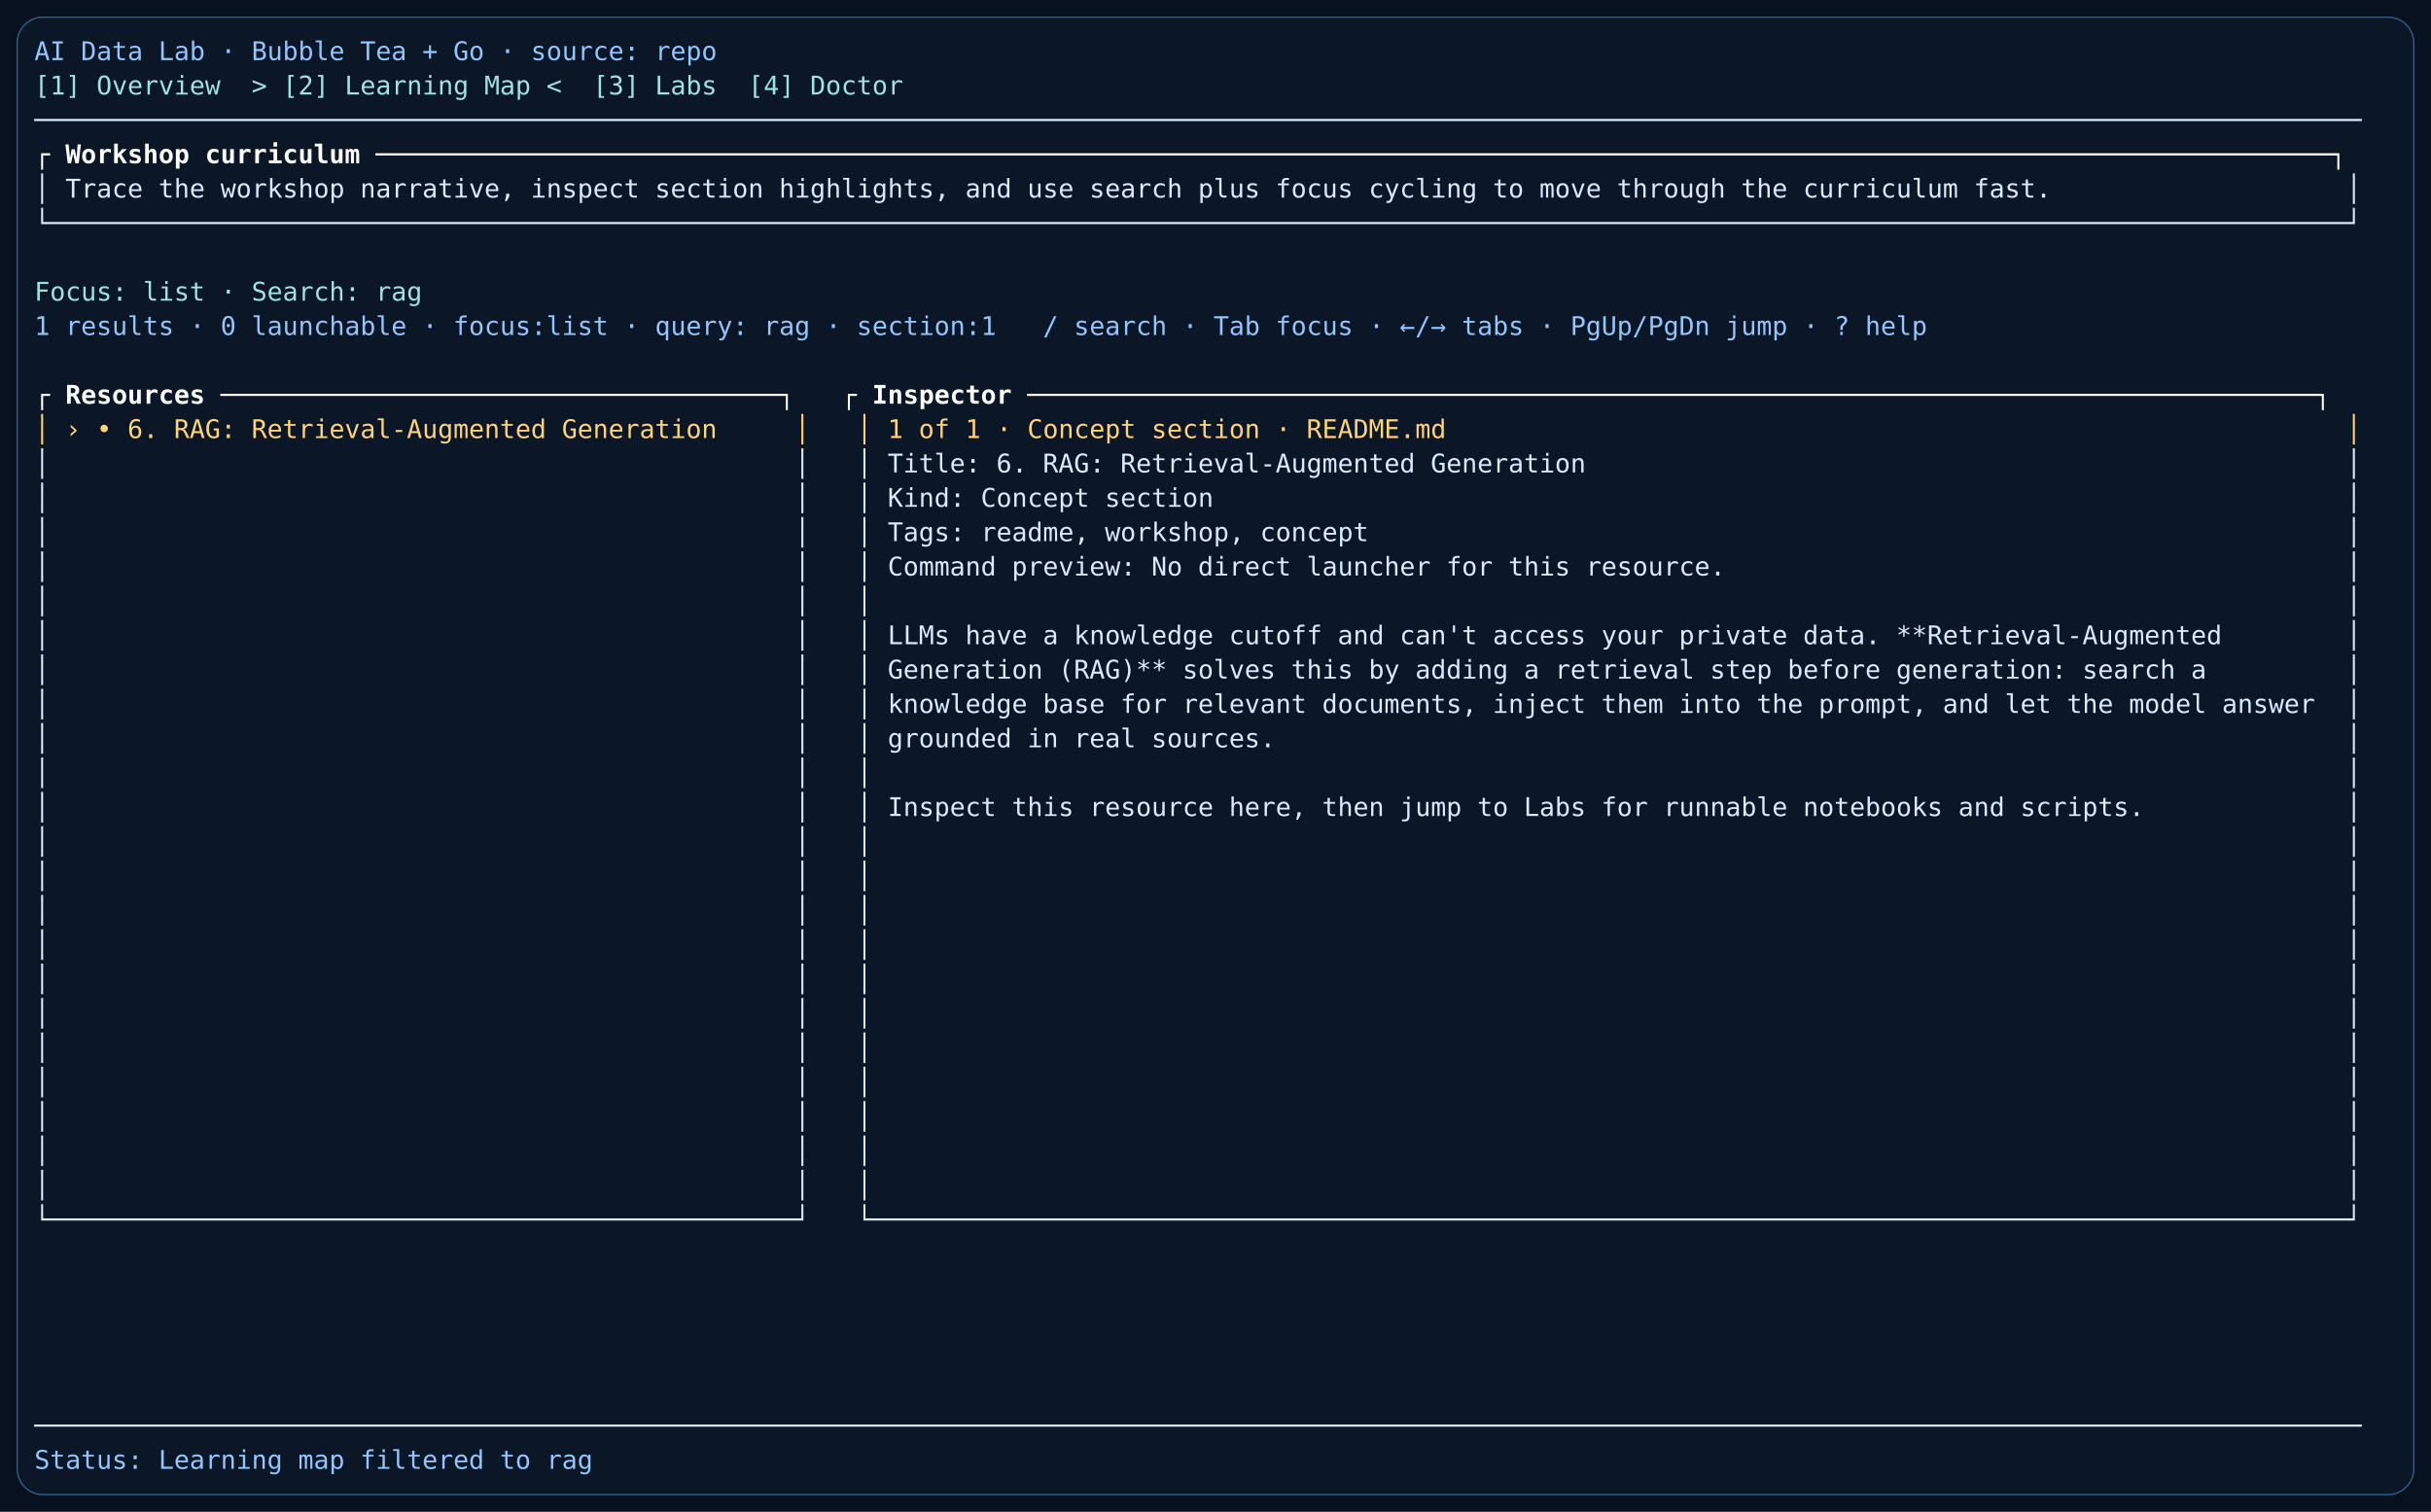
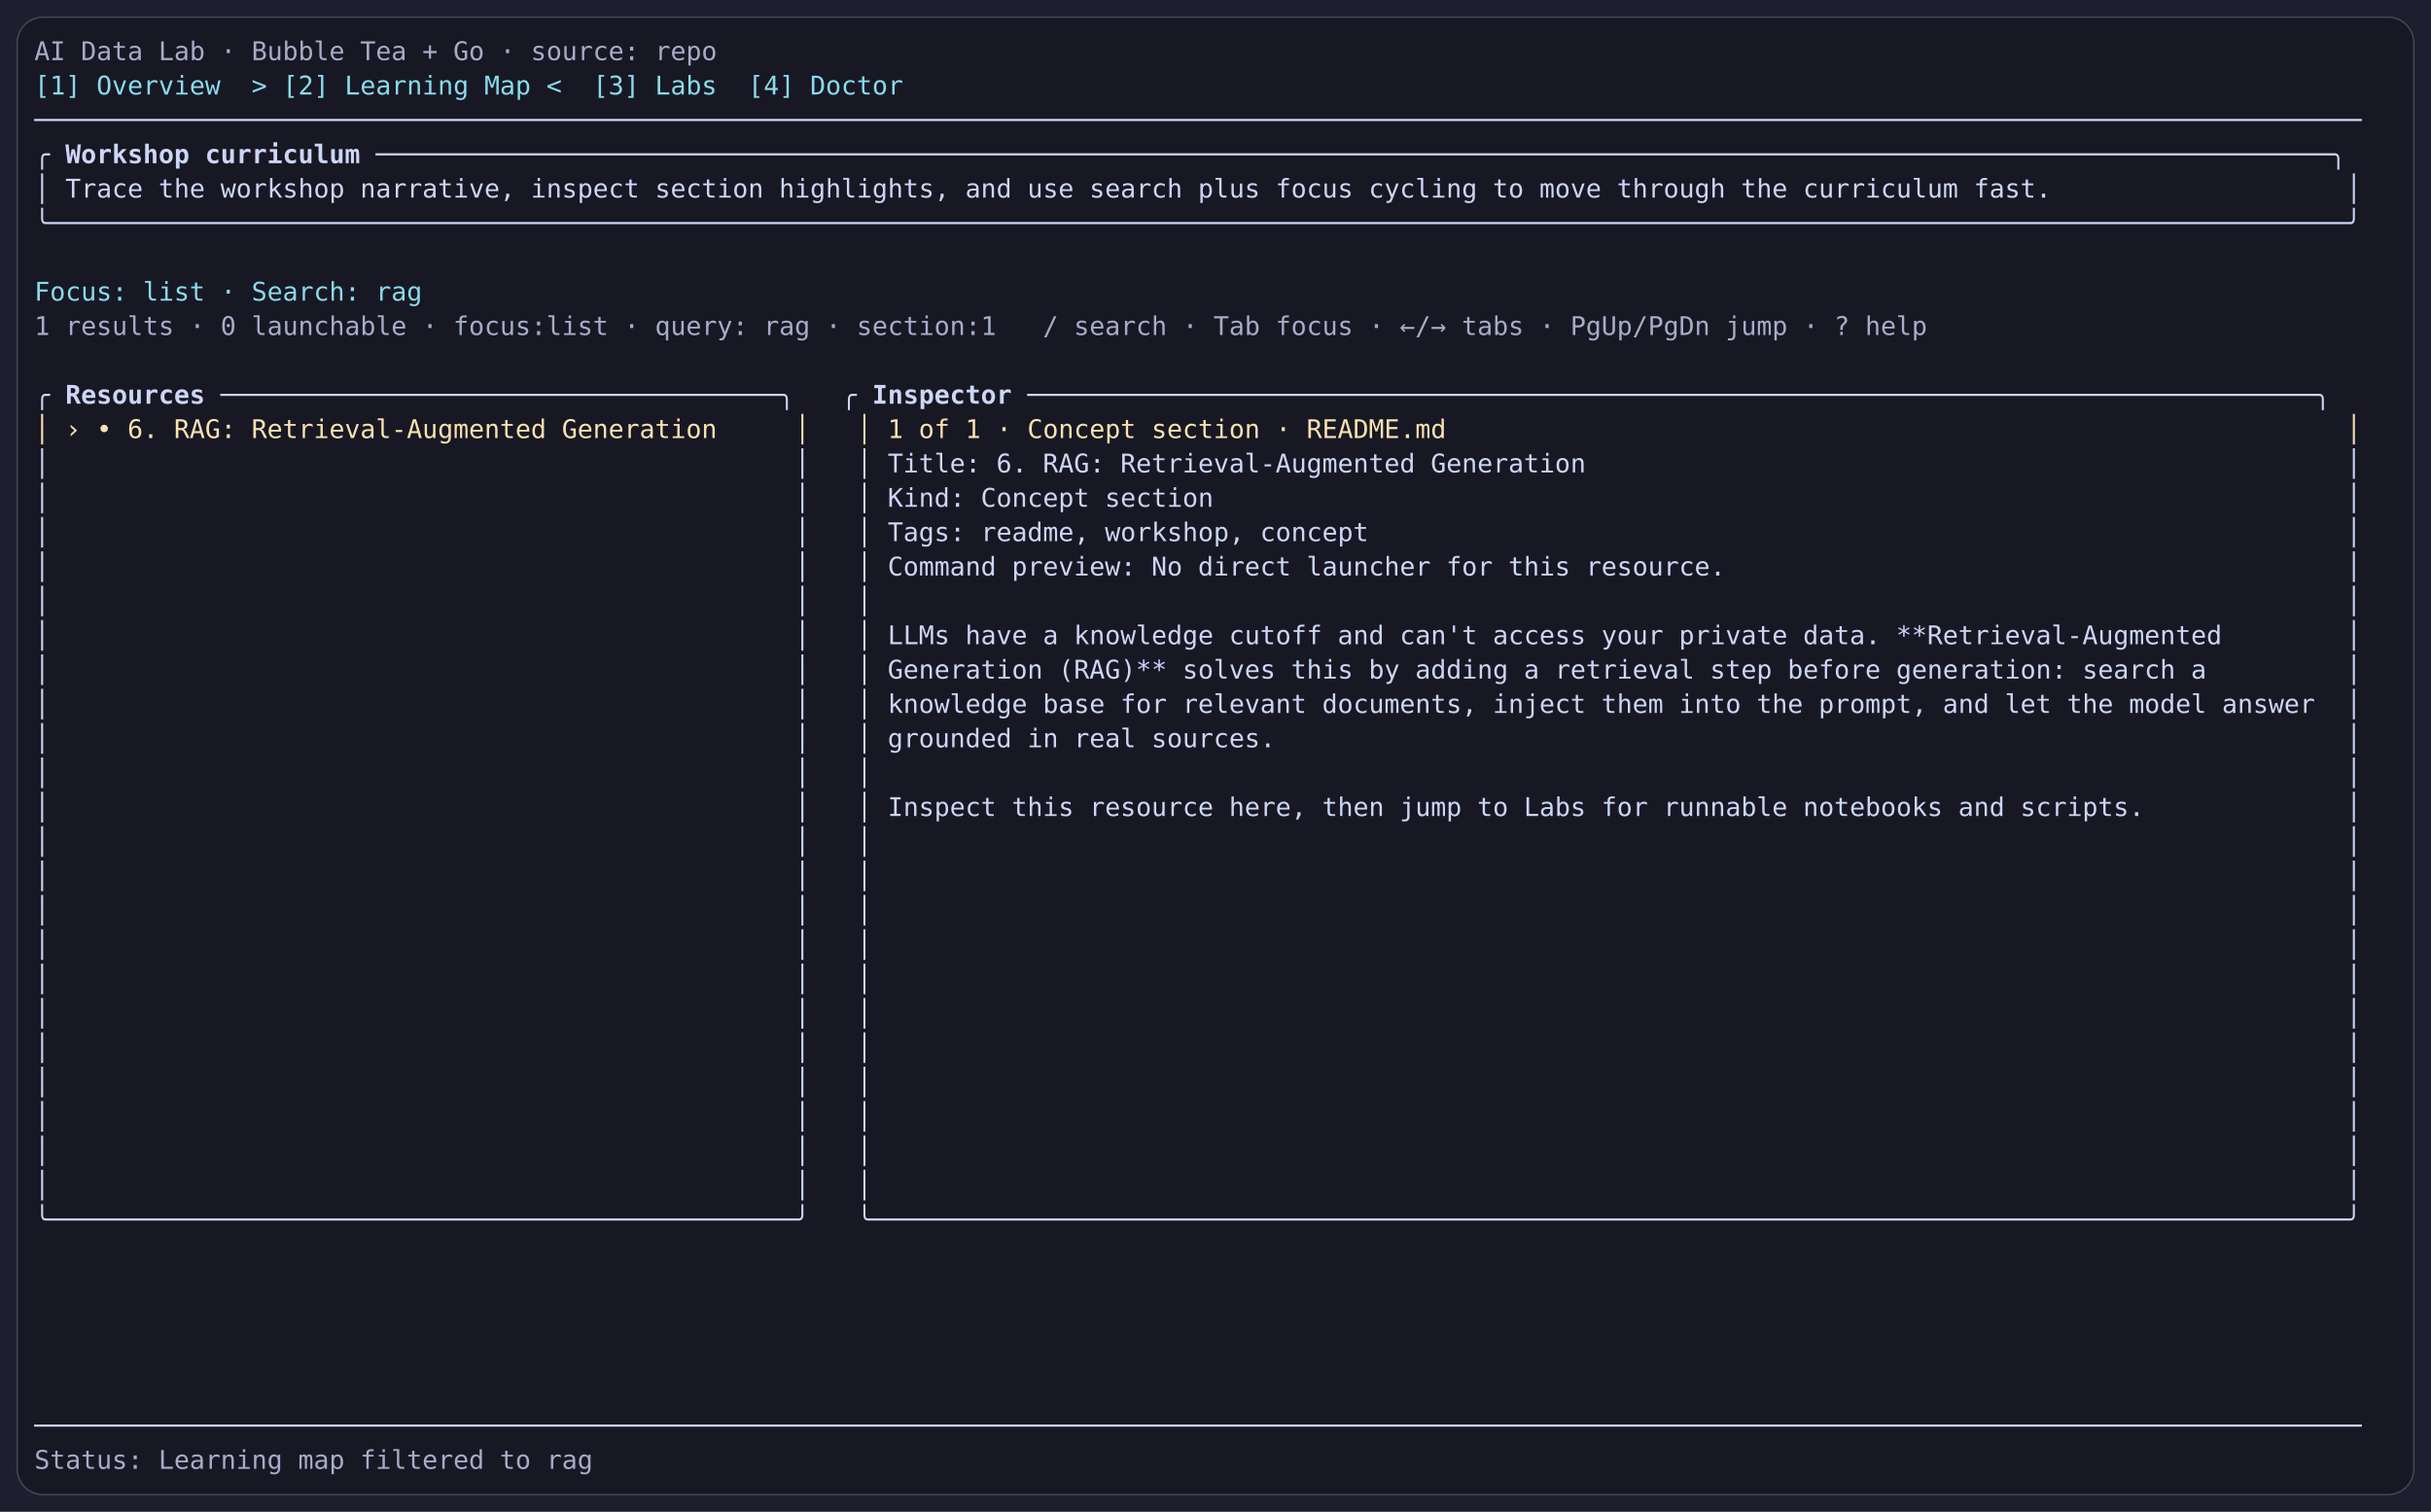
<svg xmlns="http://www.w3.org/2000/svg" viewBox="0 0 1698 1056">
-   <rect width="100%" height="100%" fill="#07111f" />
-   <rect x="12" y="12" width="1674" height="1032" rx="18" fill="#0b1626" stroke="#315985" />
-   <style>text{font-family:ui-monospace,SFMono-Regular,Menlo,Consolas,monospace;font-size:18px;fill:#dbe9ff;}.muted{fill:#93c5ff;}.accent{fill:#9fe4df;}.warm{fill:#ffd27d;}.title{fill:#ffffff;font-weight:700;}</style>
+   <rect width="100%" height="100%" fill="#1e1e2e" />
+   <rect x="12" y="12" width="1674" height="1032" rx="18" fill="#181825" stroke="#45475a" />
+   <style>text{font-family:ui-monospace,SFMono-Regular,Menlo,Consolas,monospace;font-size:18px;fill:#cdd6f4;}.muted{fill:#a6adc8;}.accent{fill:#89dceb;}.warm{fill:#f9e2af;}.title{fill:#cdd6f4;font-weight:700;}</style>
  <text class="muted" x="24" y="42">AI Data Lab · Bubble Tea + Go · source: repo</text>
  <text class="accent" x="24" y="66">[1] Overview  &gt; [2] Learning Map &lt;  [3] Labs  [4] Doctor</text>
  <text x="24" y="90">──────────────────────────────────────────────────────────────────────────────────────────────────────────────────────────────────────────────────────</text>
-   <text class="title" x="24" y="114">┌ Workshop curriculum ──────────────────────────────────────────────────────────────────────────────────────────────────────────────────────────────┐</text>
+   <text class="title" x="24" y="114">╭ Workshop curriculum ──────────────────────────────────────────────────────────────────────────────────────────────────────────────────────────────╮</text>
  <text x="24" y="138">│ Trace the workshop narrative, inspect section highlights, and use search plus focus cycling to move through the curriculum fast.                   │</text>
-   <text x="24" y="162">└────────────────────────────────────────────────────────────────────────────────────────────────────────────────────────────────────────────────────┘</text>
+   <text x="24" y="162">╰────────────────────────────────────────────────────────────────────────────────────────────────────────────────────────────────────────────────────╯</text>
  <text x="24" y="186" />
  <text class="accent" x="24" y="210">Focus: list · Search: rag</text>
  <text class="muted" x="24" y="234">1 results · 0 launchable · focus:list · query: rag · section:1   / search · Tab focus · ←/→ tabs · PgUp/PgDn jump · ? help</text>
  <text x="24" y="258" />
-   <text class="title" x="24" y="282">┌ Resources ────────────────────────────────────┐   ┌ Inspector ───────────────────────────────────────────────────────────────────────────────────┐</text>
+   <text class="title" x="24" y="282">╭ Resources ────────────────────────────────────╮   ╭ Inspector ───────────────────────────────────────────────────────────────────────────────────╮</text>
  <text class="warm" x="24" y="306">│ › • 6. RAG: Retrieval-Augmented Generation     │   │ 1 of 1 · Concept section · README.md                                                          │</text>
  <text x="24" y="330">│                                                │   │ Title: 6. RAG: Retrieval-Augmented Generation                                                 │</text>
  <text x="24" y="354">│                                                │   │ Kind: Concept section                                                                         │</text>
  <text x="24" y="378">│                                                │   │ Tags: readme, workshop, concept                                                               │</text>
  <text x="24" y="402">│                                                │   │ Command preview: No direct launcher for this resource.                                        │</text>
  <text x="24" y="426">│                                                │   │                                                                                               │</text>
  <text x="24" y="450">│                                                │   │ LLMs have a knowledge cutoff and can't access your private data. **Retrieval-Augmented        │</text>
  <text x="24" y="474">│                                                │   │ Generation (RAG)** solves this by adding a retrieval step before generation: search a         │</text>
  <text x="24" y="498">│                                                │   │ knowledge base for relevant documents, inject them into the prompt, and let the model answer  │</text>
  <text x="24" y="522">│                                                │   │ grounded in real sources.                                                                     │</text>
  <text x="24" y="546">│                                                │   │                                                                                               │</text>
  <text x="24" y="570">│                                                │   │ Inspect this resource here, then jump to Labs for runnable notebooks and scripts.             │</text>
  <text x="24" y="594">│                                                │   │                                                                                               │</text>
  <text x="24" y="618">│                                                │   │                                                                                               │</text>
  <text x="24" y="642">│                                                │   │                                                                                               │</text>
  <text x="24" y="666">│                                                │   │                                                                                               │</text>
  <text x="24" y="690">│                                                │   │                                                                                               │</text>
  <text x="24" y="714">│                                                │   │                                                                                               │</text>
  <text x="24" y="738">│                                                │   │                                                                                               │</text>
  <text x="24" y="762">│                                                │   │                                                                                               │</text>
  <text x="24" y="786">│                                                │   │                                                                                               │</text>
  <text x="24" y="810">│                                                │   │                                                                                               │</text>
  <text x="24" y="834">│                                                │   │                                                                                               │</text>
-   <text x="24" y="858">└────────────────────────────────────────────────┘   └───────────────────────────────────────────────────────────────────────────────────────────────┘</text>
+   <text x="24" y="858">╰────────────────────────────────────────────────╯   ╰───────────────────────────────────────────────────────────────────────────────────────────────╯</text>
  <text x="24" y="882" />
  <text x="24" y="906" />
  <text x="24" y="930" />
  <text x="24" y="954" />
  <text x="24" y="978" />
  <text x="24" y="1002">──────────────────────────────────────────────────────────────────────────────────────────────────────────────────────────────────────────────────────</text>
  <text class="muted" x="24" y="1026">Status: Learning map filtered to rag</text>
</svg>
